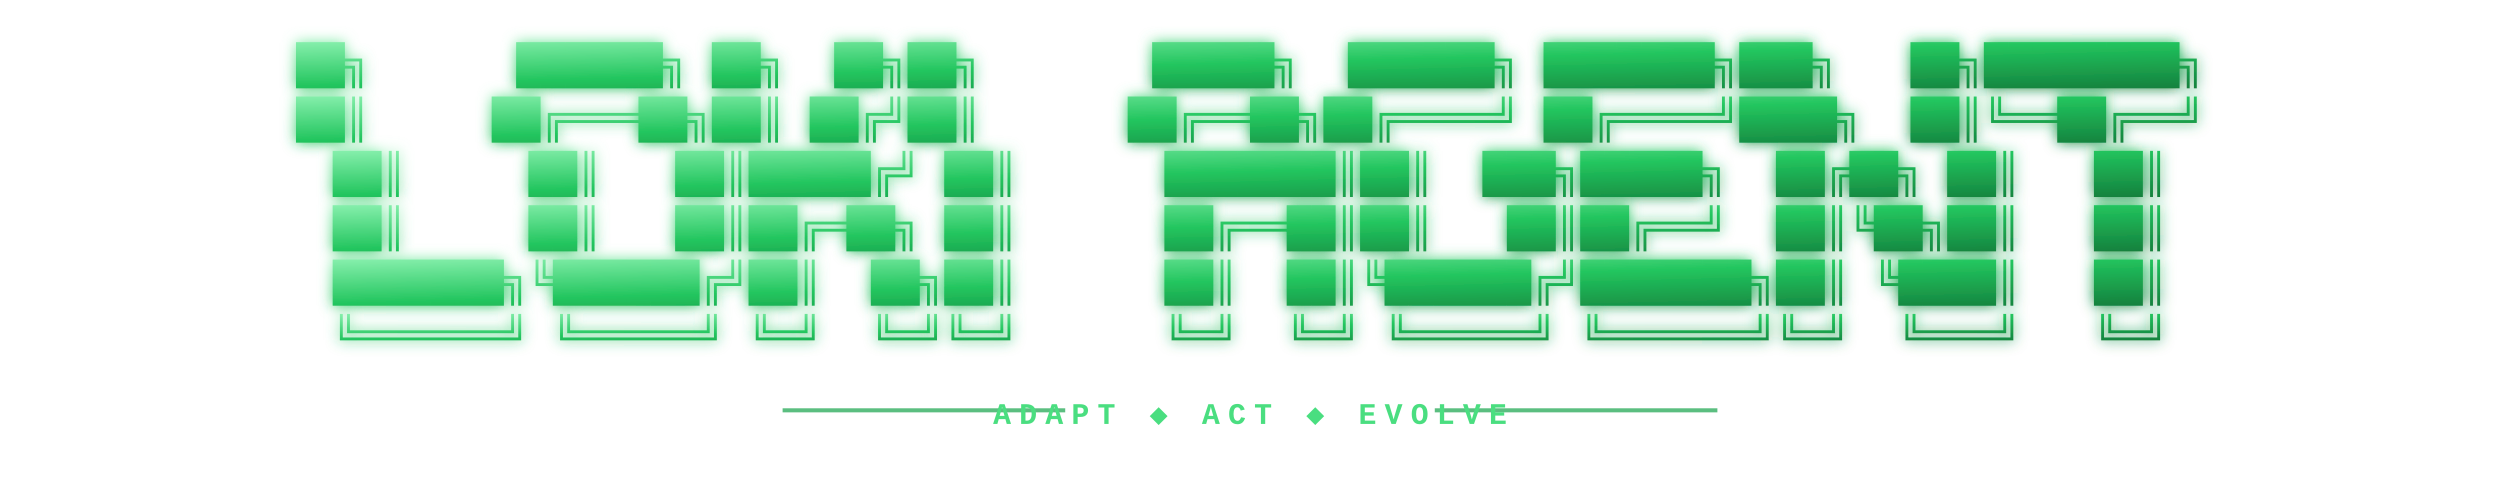
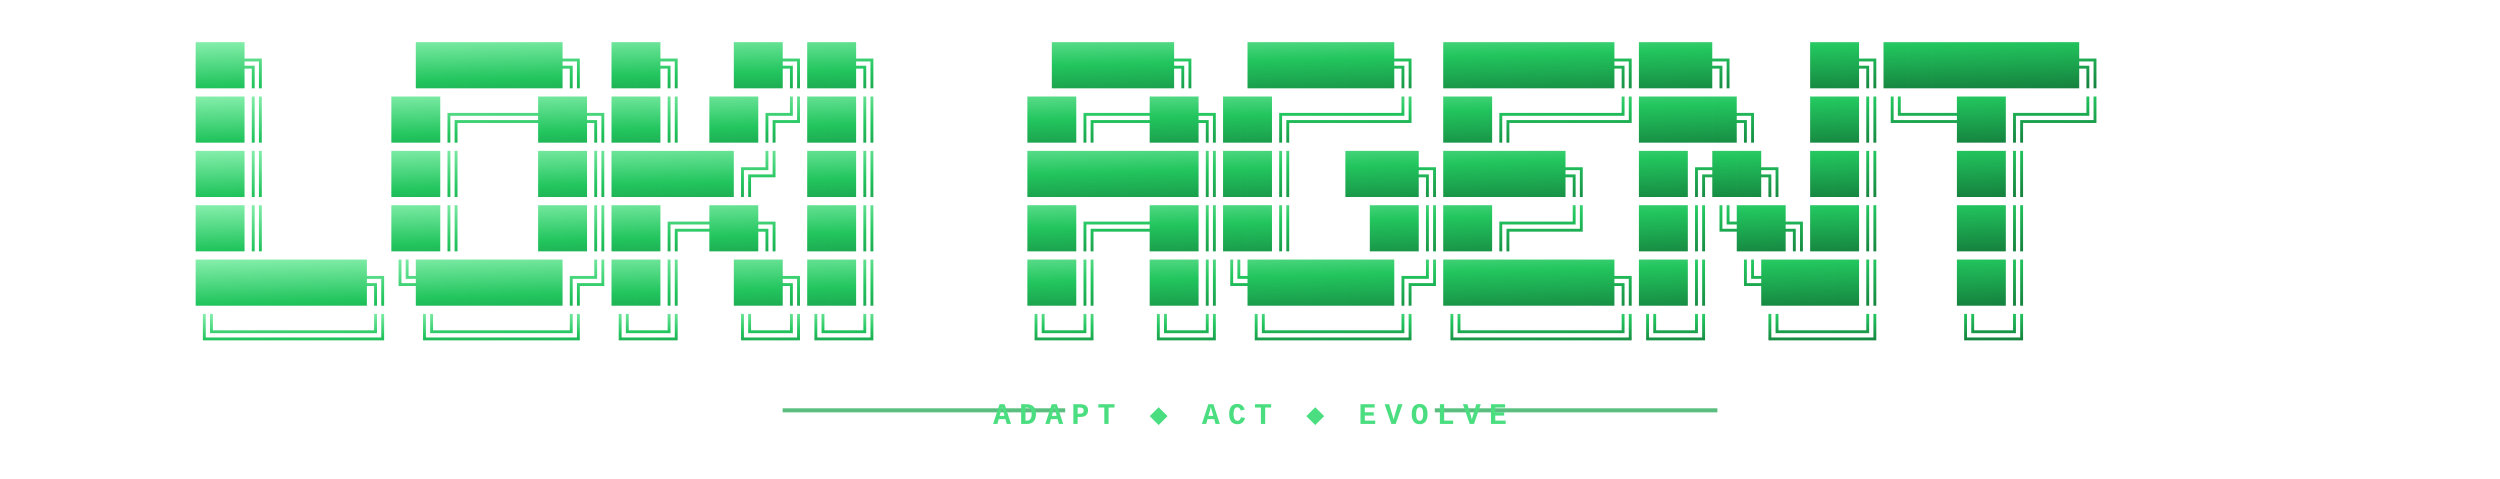
<svg xmlns="http://www.w3.org/2000/svg" viewBox="0 0 920 176" role="img" aria-labelledby="title description">
  <defs>
    <linearGradient id="emerald" x1="0" y1="0" x2="1" y2="1">
      <stop offset="0" stop-color="#86efac" />
      <stop offset="0.48" stop-color="#22c55e" />
      <stop offset="1" stop-color="#15803d" />
    </linearGradient>
-     <filter id="glow" x="-10%" y="-20%" width="120%" height="140%">
-       <feGaussianBlur stdDeviation="2.5" result="blur" />
-       <feMerge>
-         <feMergeNode in="blur" />
-         <feMergeNode in="SourceGraphic" />
-       </feMerge>
-     </filter>
  </defs>
-   <g fill="url(#emerald)" filter="url(#glow)" font-family="SFMono-Regular, Consolas, 'Liberation Mono', monospace" font-size="15" font-weight="700" text-anchor="middle">
-     <text x="460" y="28" xml:space="preserve">██╗      ██████╗ ██╗  ██╗██╗       █████╗  ██████╗ ███████╗███╗   ██╗████████╗</text>
-     <text x="460" y="48" xml:space="preserve">██║     ██╔═══██╗██║ ██╔╝██║      ██╔══██╗██╔════╝ ██╔════╝████╗  ██║╚══██╔══╝</text>
-     <text x="460" y="68" xml:space="preserve">██║     ██║   ██║█████╔╝ ██║      ███████║██║  ███╗█████╗  ██╔██╗ ██║   ██║</text>
-     <text x="460" y="88" xml:space="preserve">██║     ██║   ██║██╔═██╗ ██║      ██╔══██║██║   ██║██╔══╝  ██║╚██╗██║   ██║</text>
-     <text x="460" y="108" xml:space="preserve">███████╗╚██████╔╝██║  ██╗██║      ██║  ██║╚██████╔╝███████╗██║ ╚████║   ██║</text>
-     <text x="460" y="128" xml:space="preserve">╚══════╝ ╚═════╝ ╚═╝  ╚═╝╚═╝      ╚═╝  ╚═╝ ╚═════╝ ╚══════╝╚═╝  ╚═══╝   ╚═╝</text>
+   <g fill="url(#emerald)" font-family="SFMono-Regular, Consolas, 'Liberation Mono', monospace" font-size="15" font-weight="700" text-anchor="start">
+     <text x="72" y="28" xml:space="preserve">██╗      ██████╗ ██╗  ██╗██╗       █████╗  ██████╗ ███████╗███╗   ██╗████████╗</text>
+     <text x="72" y="48" xml:space="preserve">██║     ██╔═══██╗██║ ██╔╝██║      ██╔══██╗██╔════╝ ██╔════╝████╗  ██║╚══██╔══╝</text>
+     <text x="72" y="68" xml:space="preserve">██║     ██║   ██║█████╔╝ ██║      ███████║██║  ███╗█████╗  ██╔██╗ ██║   ██║</text>
+     <text x="72" y="88" xml:space="preserve">██║     ██║   ██║██╔═██╗ ██║      ██╔══██║██║   ██║██╔══╝  ██║╚██╗██║   ██║</text>
+     <text x="72" y="108" xml:space="preserve">███████╗╚██████╔╝██║  ██╗██║      ██║  ██║╚██████╔╝███████╗██║ ╚████║   ██║</text>
+     <text x="72" y="128" xml:space="preserve">╚══════╝ ╚═════╝ ╚═╝  ╚═╝╚═╝      ╚═╝  ╚═╝ ╚═════╝ ╚══════╝╚═╝  ╚═══╝   ╚═╝</text>
  </g>
  <path d="M288 151H392M528 151H632" stroke="#16a34a" stroke-width="1.5" opacity="0.7" />
  <text x="460" y="156" fill="#4ade80" font-family="SFMono-Regular, Consolas, 'Liberation Mono', monospace" font-size="11" font-weight="600" letter-spacing="3" text-anchor="middle">ADAPT  ◆  ACT  ◆  EVOLVE</text>
</svg>
